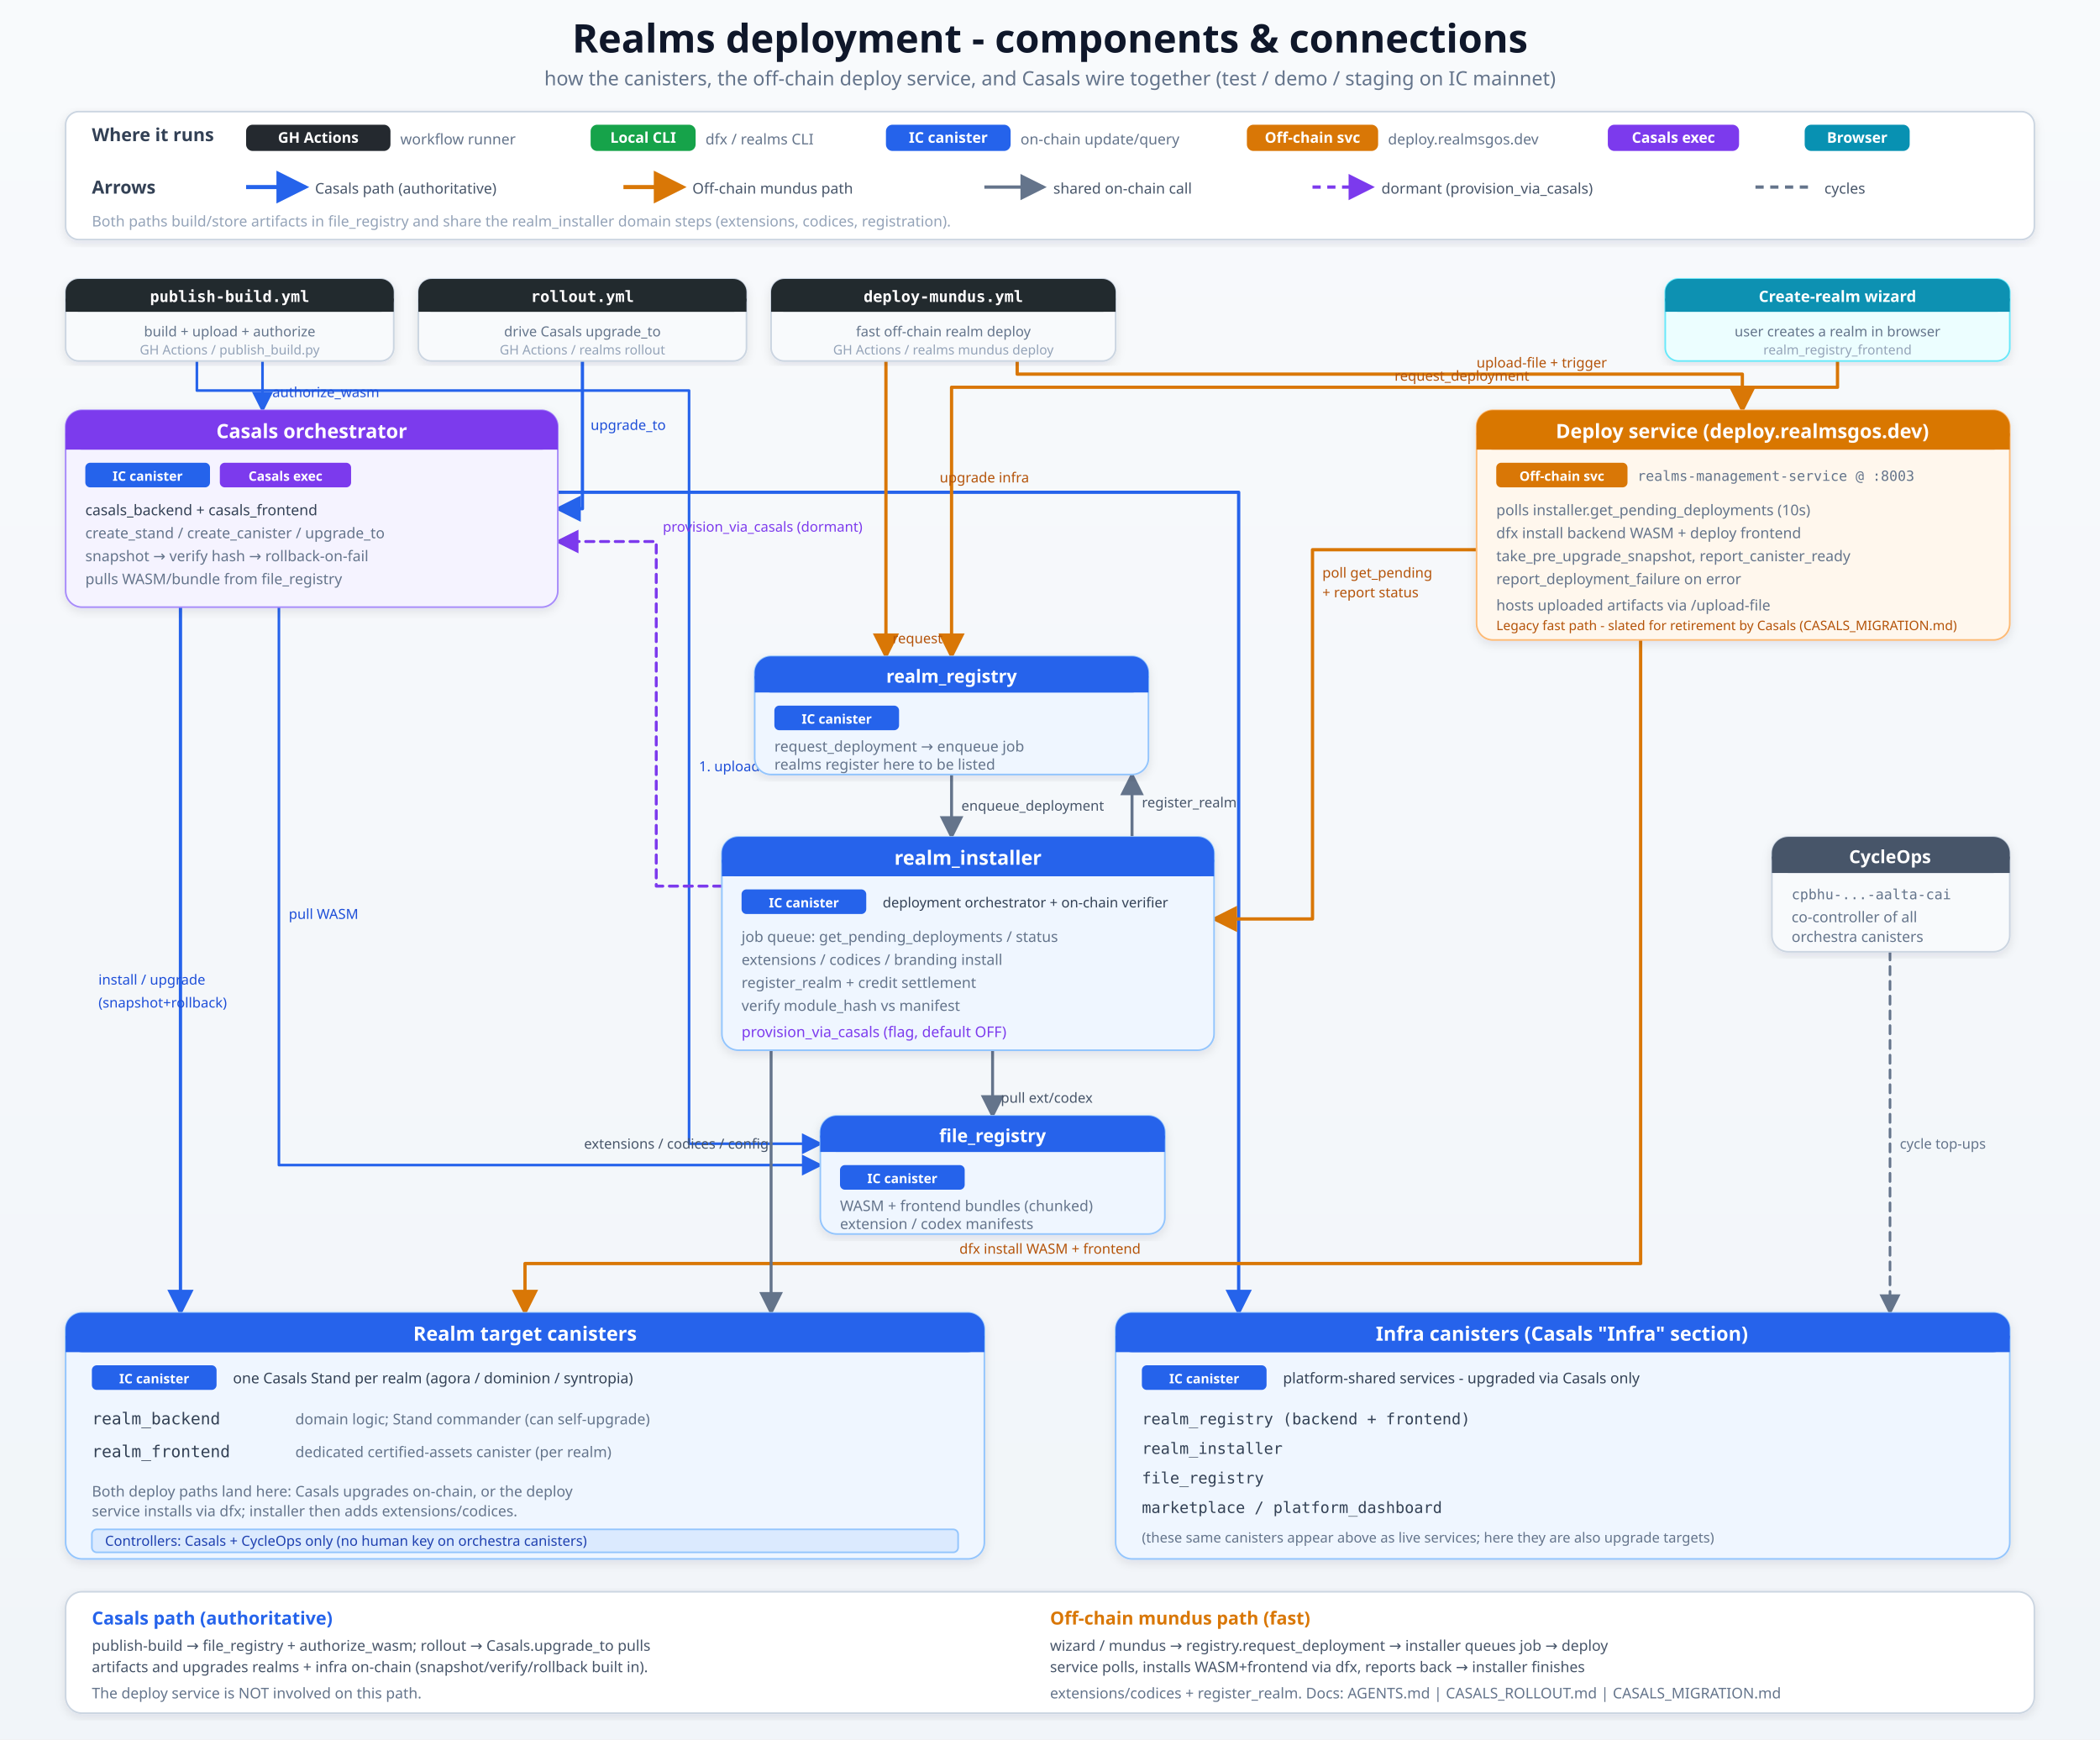
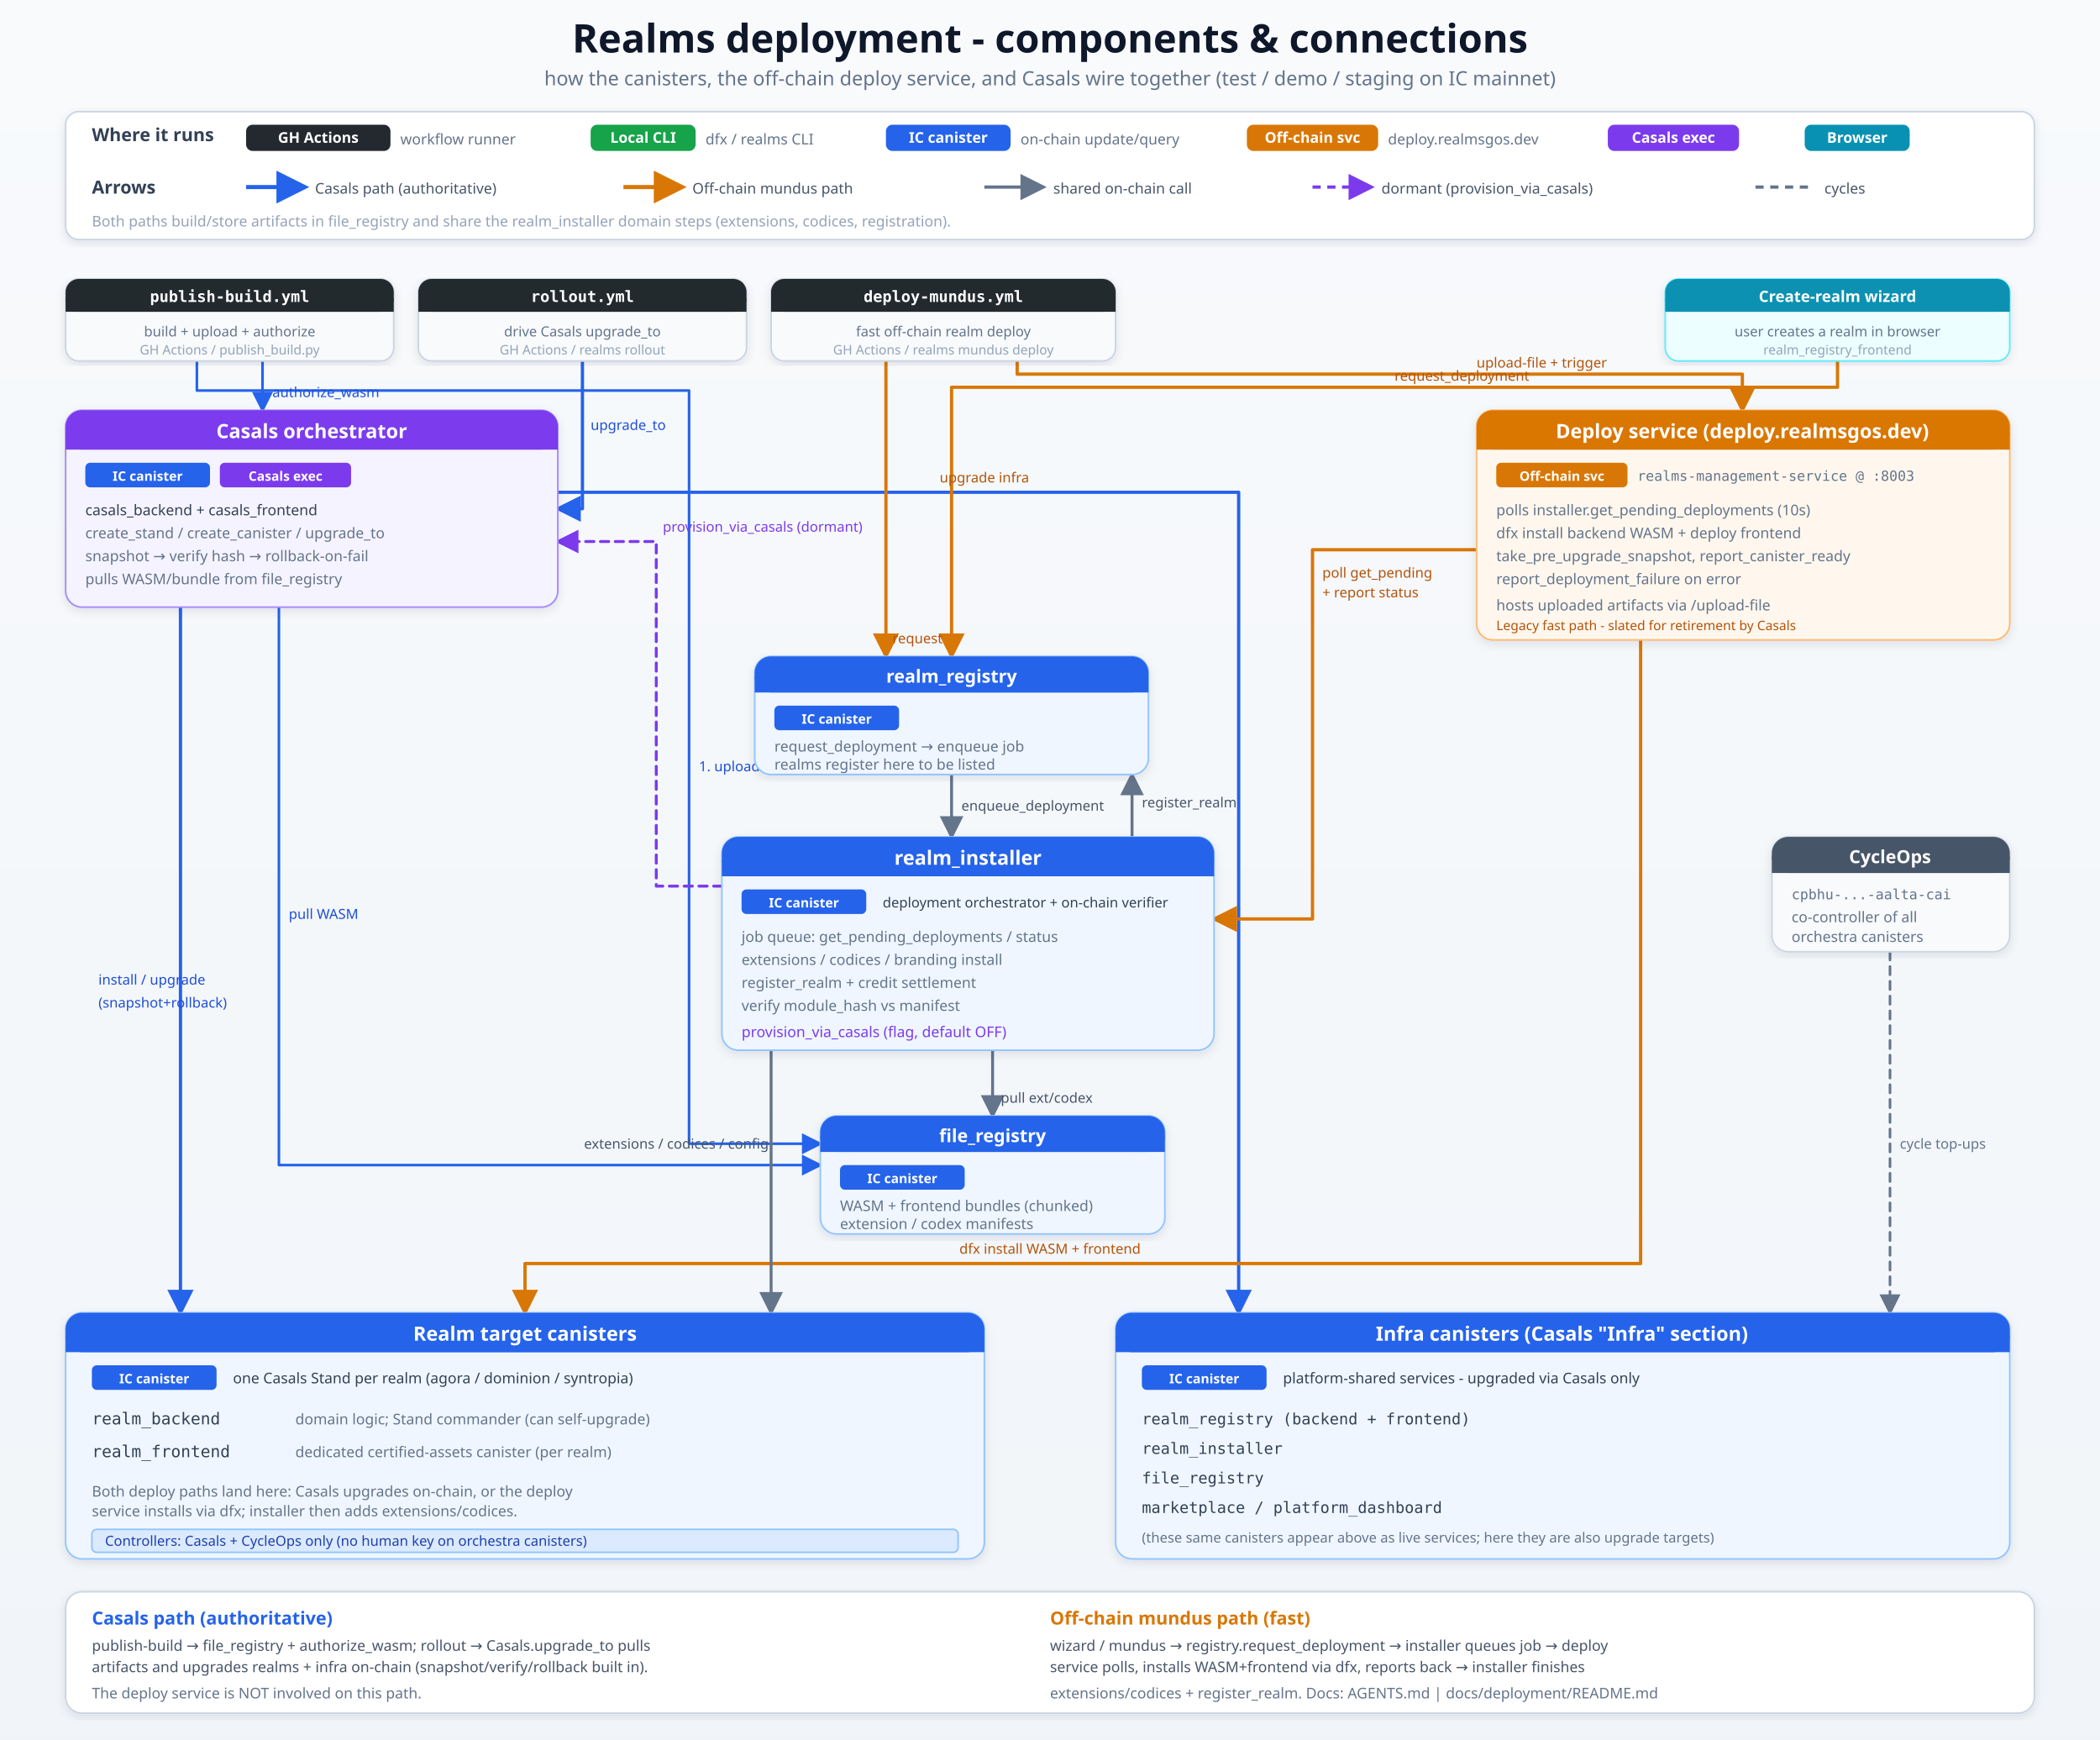
<svg xmlns="http://www.w3.org/2000/svg" width="1280" height="1060" viewBox="0 0 1280 1060">
  <defs>
    <linearGradient id="bg" x1="0" y1="0" x2="0" y2="1">
      <stop offset="0%" stop-color="#f8fafc" />
      <stop offset="100%" stop-color="#f1f5f9" />
    </linearGradient>
    <filter id="shadow" x="-6%" y="-6%" width="112%" height="112%">
      <feDropShadow dx="0" dy="2" stdDeviation="3" flood-color="#0f172a" flood-opacity="0.1" />
    </filter>
    <marker id="arrow" markerWidth="8" markerHeight="8" refX="7" refY="4" orient="auto">
      <path d="M0,0 L8,4 L0,8 Z" fill="#64748b" />
    </marker>
    <marker id="arrow-blue" markerWidth="8" markerHeight="8" refX="7" refY="4" orient="auto">
      <path d="M0,0 L8,4 L0,8 Z" fill="#2563eb" />
    </marker>
    <marker id="arrow-amber" markerWidth="8" markerHeight="8" refX="7" refY="4" orient="auto">
      <path d="M0,0 L8,4 L0,8 Z" fill="#d97706" />
    </marker>
    <marker id="arrow-purple" markerWidth="8" markerHeight="8" refX="7" refY="4" orient="auto">
      <path d="M0,0 L8,4 L0,8 Z" fill="#7c3aed" />
    </marker>
  </defs>
  <rect width="1280" height="1060" fill="url(#bg)" />
  <text x="640" y="32" font-size="24" font-weight="700" fill="#0f172a" text-anchor="middle" font-family="system-ui,sans-serif">Realms deployment - components &amp; connections</text>
  <text x="640" y="52" font-size="12" fill="#64748b" text-anchor="middle" font-family="system-ui,sans-serif">how the canisters, the off-chain deploy service, and Casals wire together (test / demo / staging on IC mainnet)</text>
  <g filter="url(#shadow)">
    <rect x="40" y="68" width="1200" height="78" rx="8" fill="#ffffff" stroke="#cbd5e1" />
    <text x="56" y="86" font-size="11" font-weight="700" fill="#334155" font-family="system-ui,sans-serif">Where it runs</text>
  </g>
  <rect x="150" y="76" width="88" height="16" rx="4" fill="#24292f" />
  <text x="194" y="87" font-size="9" font-weight="600" fill="#fff" text-anchor="middle" font-family="system-ui,sans-serif">GH Actions</text>
  <text x="244" y="88" font-size="9" fill="#64748b" font-family="system-ui,sans-serif">workflow runner</text>
  <rect x="360" y="76" width="64" height="16" rx="4" fill="#16a34a" />
  <text x="392" y="87" font-size="9" font-weight="600" fill="#fff" text-anchor="middle" font-family="system-ui,sans-serif">Local CLI</text>
  <text x="430" y="88" font-size="9" fill="#64748b" font-family="system-ui,sans-serif">dfx / realms CLI</text>
  <rect x="540" y="76" width="76" height="16" rx="4" fill="#2563eb" />
  <text x="578" y="87" font-size="9" font-weight="600" fill="#fff" text-anchor="middle" font-family="system-ui,sans-serif">IC canister</text>
  <text x="622" y="88" font-size="9" fill="#64748b" font-family="system-ui,sans-serif">on-chain update/query</text>
  <rect x="760" y="76" width="80" height="16" rx="4" fill="#d97706" />
  <text x="800" y="87" font-size="9" font-weight="600" fill="#fff" text-anchor="middle" font-family="system-ui,sans-serif">Off-chain svc</text>
  <text x="846" y="88" font-size="9" fill="#64748b" font-family="system-ui,sans-serif">deploy.realmsgos.dev</text>
  <rect x="980" y="76" width="80" height="16" rx="4" fill="#7c3aed" />
  <text x="1020" y="87" font-size="9" font-weight="600" fill="#fff" text-anchor="middle" font-family="system-ui,sans-serif">Casals exec</text>
  <rect x="1100" y="76" width="64" height="16" rx="4" fill="#0891b2" />
  <text x="1132" y="87" font-size="9" font-weight="600" fill="#fff" text-anchor="middle" font-family="system-ui,sans-serif">Browser</text>
  <text x="56" y="118" font-size="11" font-weight="700" fill="#334155" font-family="system-ui,sans-serif">Arrows</text>
  <line x1="150" y1="114" x2="186" y2="114" stroke="#2563eb" stroke-width="2.5" marker-end="url(#arrow-blue)" />
  <text x="192" y="118" font-size="9" fill="#475569" font-family="system-ui,sans-serif">Casals path (authoritative)</text>
  <line x1="380" y1="114" x2="416" y2="114" stroke="#d97706" stroke-width="2.5" marker-end="url(#arrow-amber)" />
  <text x="422" y="118" font-size="9" fill="#475569" font-family="system-ui,sans-serif">Off-chain mundus path</text>
  <line x1="600" y1="114" x2="636" y2="114" stroke="#64748b" stroke-width="2" marker-end="url(#arrow)" />
  <text x="642" y="118" font-size="9" fill="#475569" font-family="system-ui,sans-serif">shared on-chain call</text>
  <line x1="800" y1="114" x2="836" y2="114" stroke="#7c3aed" stroke-width="2" stroke-dasharray="5 4" marker-end="url(#arrow-purple)" />
  <text x="842" y="118" font-size="9" fill="#475569" font-family="system-ui,sans-serif">dormant (provision_via_casals)</text>
  <line x1="1070" y1="114" x2="1106" y2="114" stroke="#64748b" stroke-width="2" stroke-dasharray="5 4" />
  <text x="1112" y="118" font-size="9" fill="#475569" font-family="system-ui,sans-serif">cycles</text>
  <text x="56" y="138" font-size="9" fill="#94a3b8" font-family="system-ui,sans-serif">Both paths build/store artifacts in file_registry and share the realm_installer domain steps (extensions, codices, registration).</text>
  <g fill="none" stroke-linecap="round" stroke-linejoin="round">
    <path d="M120,220 L120,238 L420,238 L420,697 L500,697" stroke="#2563eb" stroke-width="1.6" marker-end="url(#arrow-blue)" />
    <path d="M160,220 L160,250" stroke="#2563eb" stroke-width="1.6" marker-end="url(#arrow-blue)" />
    <path d="M355,220 L355,310 L340,310" stroke="#2563eb" stroke-width="2" marker-end="url(#arrow-blue)" />
    <path d="M170,370 L170,710 L500,710" stroke="#2563eb" stroke-width="1.6" marker-end="url(#arrow-blue)" />
    <path d="M110,370 L110,800" stroke="#2563eb" stroke-width="2" marker-end="url(#arrow-blue)" />
    <path d="M340,300 L755,300 L755,800" stroke="#2563eb" stroke-width="2" marker-end="url(#arrow-blue)" />
    <path d="M1120,220 L1120,236 L580,236 L580,400" stroke="#d97706" stroke-width="2" marker-end="url(#arrow-amber)" />
    <path d="M540,220 L540,400" stroke="#d97706" stroke-width="2" marker-end="url(#arrow-amber)" />
    <path d="M620,220 L620,228 L1062,228 L1062,250" stroke="#d97706" stroke-width="2" marker-end="url(#arrow-amber)" />
    <path d="M580,472 L580,510" stroke="#64748b" stroke-width="1.8" marker-end="url(#arrow)" />
    <path d="M900,335 L800,335 L800,560 L740,560" stroke="#d97706" stroke-width="2" marker-end="url(#arrow-amber)" />
    <path d="M1000,390 L1000,770 L320,770 L320,800" stroke="#d97706" stroke-width="2" marker-end="url(#arrow-amber)" />
    <path d="M605,640 L605,680" stroke="#64748b" stroke-width="1.8" marker-end="url(#arrow)" />
    <path d="M470,640 L470,800" stroke="#64748b" stroke-width="1.8" marker-end="url(#arrow)" />
    <path d="M690,510 L690,472" stroke="#64748b" stroke-width="1.8" marker-end="url(#arrow)" />
    <path d="M440,540 L400,540 L400,330 L340,330" stroke="#7c3aed" stroke-width="1.8" stroke-dasharray="5 4" marker-end="url(#arrow-purple)" />
    <path d="M1152,580 L1152,800" stroke="#64748b" stroke-width="1.6" stroke-dasharray="5 4" marker-end="url(#arrow)" />
  </g>
  <text x="426" y="470" font-size="8.5" fill="#1d4ed8" font-family="system-ui,sans-serif">1. upload WASM/bundle</text>
  <text x="166" y="242" font-size="8.5" fill="#1d4ed8" font-family="system-ui,sans-serif">authorize_wasm</text>
  <text x="360" y="262" font-size="8.5" fill="#1d4ed8" font-family="system-ui,sans-serif">upgrade_to</text>
  <text x="176" y="560" font-size="8.5" fill="#1d4ed8" font-family="system-ui,sans-serif">pull WASM</text>
  <text x="60" y="600" font-size="8.5" fill="#1d4ed8" font-family="system-ui,sans-serif">install / upgrade</text>
  <text x="60" y="614" font-size="8.5" fill="#1d4ed8" font-family="system-ui,sans-serif">(snapshot+rollback)</text>
  <text x="600" y="294" font-size="8.5" fill="#b45309" text-anchor="middle" font-family="system-ui,sans-serif">upgrade infra</text>
  <text x="850" y="232" font-size="8.5" fill="#b45309" font-family="system-ui,sans-serif">request_deployment</text>
  <text x="544" y="392" font-size="8.5" fill="#b45309" font-family="system-ui,sans-serif">request</text>
  <text x="900" y="224" font-size="8.5" fill="#b45309" font-family="system-ui,sans-serif">upload-file + trigger</text>
  <text x="586" y="494" font-size="8.5" fill="#475569" font-family="system-ui,sans-serif">enqueue_deployment</text>
  <text x="806" y="352" font-size="8.5" fill="#b45309" font-family="system-ui,sans-serif">poll get_pending</text>
  <text x="806" y="364" font-size="8.5" fill="#b45309" font-family="system-ui,sans-serif">+ report status</text>
  <text x="640" y="764" font-size="8.5" fill="#b45309" text-anchor="middle" font-family="system-ui,sans-serif">dfx install WASM + frontend</text>
  <text x="610" y="672" font-size="8.5" fill="#475569" font-family="system-ui,sans-serif">pull ext/codex</text>
  <text x="356" y="700" font-size="8.5" fill="#475569" font-family="system-ui,sans-serif">extensions / codices / config</text>
  <text x="696" y="492" font-size="8.5" fill="#475569" font-family="system-ui,sans-serif">register_realm</text>
  <text x="404" y="324" font-size="8.5" fill="#7c3aed" font-family="system-ui,sans-serif">provision_via_casals (dormant)</text>
  <text x="1158" y="700" font-size="8.5" fill="#64748b" font-family="system-ui,sans-serif">cycle top-ups</text>
  <g filter="url(#shadow)">
    <rect x="40" y="170" width="200" height="50" rx="8" fill="#f8fafc" stroke="#cbd5e1" />
    <rect x="40" y="170" width="200" height="20" rx="8" fill="#24292f" />
    <rect x="40" y="182" width="200" height="8" fill="#24292f" />
    <text x="140" y="184" font-size="9.5" font-weight="700" fill="#fff" text-anchor="middle" font-family="ui-monospace,monospace">publish-build.yml</text>
    <text x="140" y="205" font-size="8.5" fill="#64748b" text-anchor="middle" font-family="system-ui,sans-serif">build + upload + authorize</text>
    <text x="140" y="216" font-size="8" fill="#94a3b8" text-anchor="middle" font-family="system-ui,sans-serif">GH Actions / publish_build.py</text>
  </g>
  <g filter="url(#shadow)">
    <rect x="255" y="170" width="200" height="50" rx="8" fill="#f8fafc" stroke="#cbd5e1" />
    <rect x="255" y="170" width="200" height="20" rx="8" fill="#24292f" />
    <rect x="255" y="182" width="200" height="8" fill="#24292f" />
    <text x="355" y="184" font-size="9.5" font-weight="700" fill="#fff" text-anchor="middle" font-family="ui-monospace,monospace">rollout.yml</text>
    <text x="355" y="205" font-size="8.5" fill="#64748b" text-anchor="middle" font-family="system-ui,sans-serif">drive Casals upgrade_to</text>
    <text x="355" y="216" font-size="8" fill="#94a3b8" text-anchor="middle" font-family="system-ui,sans-serif">GH Actions / realms rollout</text>
  </g>
  <g filter="url(#shadow)">
    <rect x="470" y="170" width="210" height="50" rx="8" fill="#f8fafc" stroke="#cbd5e1" />
    <rect x="470" y="170" width="210" height="20" rx="8" fill="#24292f" />
    <rect x="470" y="182" width="210" height="8" fill="#24292f" />
    <text x="575" y="184" font-size="9.5" font-weight="700" fill="#fff" text-anchor="middle" font-family="ui-monospace,monospace">deploy-mundus.yml</text>
    <text x="575" y="205" font-size="8.5" fill="#64748b" text-anchor="middle" font-family="system-ui,sans-serif">fast off-chain realm deploy</text>
    <text x="575" y="216" font-size="8" fill="#94a3b8" text-anchor="middle" font-family="system-ui,sans-serif">GH Actions / realms mundus deploy</text>
  </g>
  <g filter="url(#shadow)">
    <rect x="1015" y="170" width="210" height="50" rx="8" fill="#ecfeff" stroke="#67e8f9" />
    <rect x="1015" y="170" width="210" height="20" rx="8" fill="#0891b2" />
    <rect x="1015" y="182" width="210" height="8" fill="#0891b2" />
    <text x="1120" y="184" font-size="9.5" font-weight="700" fill="#fff" text-anchor="middle" font-family="system-ui,sans-serif">Create-realm wizard</text>
    <text x="1120" y="205" font-size="8.5" fill="#64748b" text-anchor="middle" font-family="system-ui,sans-serif">user creates a realm in browser</text>
    <text x="1120" y="216" font-size="8" fill="#94a3b8" text-anchor="middle" font-family="system-ui,sans-serif">realm_registry_frontend</text>
  </g>
  <g filter="url(#shadow)">
    <rect x="40" y="250" width="300" height="120" rx="10" fill="#f5f3ff" stroke="#a78bfa" />
    <rect x="40" y="250" width="300" height="24" rx="10" fill="#7c3aed" />
    <rect x="40" y="264" width="300" height="10" fill="#7c3aed" />
    <text x="190" y="267" font-size="12" font-weight="700" fill="#fff" text-anchor="middle" font-family="system-ui,sans-serif">Casals orchestrator</text>
  </g>
  <rect x="52" y="282" width="76" height="15" rx="3" fill="#2563eb" />
  <text x="90" y="293" font-size="8" font-weight="600" fill="#fff" text-anchor="middle" font-family="system-ui,sans-serif">IC canister</text>
  <rect x="134" y="282" width="80" height="15" rx="3" fill="#7c3aed" />
  <text x="174" y="293" font-size="8" font-weight="600" fill="#fff" text-anchor="middle" font-family="system-ui,sans-serif">Casals exec</text>
  <text x="52" y="314" font-size="9" fill="#334155" font-family="system-ui,sans-serif">casals_backend + casals_frontend</text>
  <text x="52" y="328" font-size="9" fill="#64748b" font-family="system-ui,sans-serif">create_stand / create_canister / upgrade_to</text>
  <text x="52" y="342" font-size="9" fill="#64748b" font-family="system-ui,sans-serif">snapshot → verify hash → rollback-on-fail</text>
  <text x="52" y="356" font-size="9" fill="#64748b" font-family="system-ui,sans-serif">pulls WASM/bundle from file_registry</text>
  <g filter="url(#shadow)">
    <rect x="900" y="250" width="325" height="140" rx="10" fill="#fff7ed" stroke="#fdba74" />
    <rect x="900" y="250" width="325" height="24" rx="10" fill="#d97706" />
    <rect x="900" y="264" width="325" height="10" fill="#d97706" />
    <text x="1062" y="267" font-size="12" font-weight="700" fill="#fff" text-anchor="middle" font-family="system-ui,sans-serif">Deploy service (deploy.realmsgos.dev)</text>
  </g>
  <rect x="912" y="282" width="80" height="15" rx="3" fill="#d97706" />
  <text x="952" y="293" font-size="8" font-weight="600" fill="#fff" text-anchor="middle" font-family="system-ui,sans-serif">Off-chain svc</text>
  <text x="998" y="293" font-size="8.5" fill="#64748b" font-family="ui-monospace,monospace">realms-management-service @ :8003</text>
  <text x="912" y="314" font-size="9" fill="#64748b" font-family="system-ui,sans-serif">polls installer.get_pending_deployments (10s)</text>
  <text x="912" y="328" font-size="9" fill="#64748b" font-family="system-ui,sans-serif">dfx install backend WASM + deploy frontend</text>
  <text x="912" y="342" font-size="9" fill="#64748b" font-family="system-ui,sans-serif">take_pre_upgrade_snapshot, report_canister_ready</text>
  <text x="912" y="356" font-size="9" fill="#64748b" font-family="system-ui,sans-serif">report_deployment_failure on error</text>
  <text x="912" y="372" font-size="9" fill="#64748b" font-family="system-ui,sans-serif">hosts uploaded artifacts via /upload-file</text>
-   <text x="912" y="384" font-size="8" fill="#b45309" font-family="system-ui,sans-serif">Legacy fast path - slated for retirement by Casals (CASALS_MIGRATION.md)</text>
+   <text x="912" y="384" font-size="8" fill="#b45309" font-family="system-ui,sans-serif">Legacy fast path - slated for retirement by Casals</text>
  <g filter="url(#shadow)">
    <rect x="460" y="400" width="240" height="72" rx="10" fill="#eff6ff" stroke="#93c5fd" />
    <rect x="460" y="400" width="240" height="22" rx="10" fill="#2563eb" />
    <rect x="460" y="412" width="240" height="10" fill="#2563eb" />
    <text x="580" y="416" font-size="11" font-weight="700" fill="#fff" text-anchor="middle" font-family="system-ui,sans-serif">realm_registry</text>
  </g>
  <rect x="472" y="430" width="76" height="15" rx="3" fill="#2563eb" />
  <text x="510" y="441" font-size="8" font-weight="600" fill="#fff" text-anchor="middle" font-family="system-ui,sans-serif">IC canister</text>
  <text x="472" y="458" font-size="9" fill="#64748b" font-family="system-ui,sans-serif">request_deployment → enqueue job</text>
  <text x="472" y="469" font-size="9" fill="#64748b" font-family="system-ui,sans-serif">realms register here to be listed</text>
  <g filter="url(#shadow)">
    <rect x="440" y="510" width="300" height="130" rx="10" fill="#eff6ff" stroke="#93c5fd" />
    <rect x="440" y="510" width="300" height="24" rx="10" fill="#2563eb" />
    <rect x="440" y="524" width="300" height="10" fill="#2563eb" />
    <text x="590" y="527" font-size="12" font-weight="700" fill="#fff" text-anchor="middle" font-family="system-ui,sans-serif">realm_installer</text>
  </g>
  <rect x="452" y="542" width="76" height="15" rx="3" fill="#2563eb" />
  <text x="490" y="553" font-size="8" font-weight="600" fill="#fff" text-anchor="middle" font-family="system-ui,sans-serif">IC canister</text>
  <text x="538" y="553" font-size="8.5" fill="#334155" font-family="system-ui,sans-serif">deployment orchestrator + on-chain verifier</text>
  <text x="452" y="574" font-size="9" fill="#64748b" font-family="system-ui,sans-serif">job queue: get_pending_deployments / status</text>
  <text x="452" y="588" font-size="9" fill="#64748b" font-family="system-ui,sans-serif">extensions / codices / branding install</text>
  <text x="452" y="602" font-size="9" fill="#64748b" font-family="system-ui,sans-serif">register_realm + credit settlement</text>
  <text x="452" y="616" font-size="9" fill="#64748b" font-family="system-ui,sans-serif">verify module_hash vs manifest</text>
  <text x="452" y="632" font-size="9" fill="#7c3aed" font-family="system-ui,sans-serif">provision_via_casals (flag, default OFF)</text>
  <g filter="url(#shadow)">
    <rect x="500" y="680" width="210" height="72" rx="10" fill="#eff6ff" stroke="#93c5fd" />
    <rect x="500" y="680" width="210" height="22" rx="10" fill="#2563eb" />
    <rect x="500" y="692" width="210" height="10" fill="#2563eb" />
    <text x="605" y="696" font-size="11" font-weight="700" fill="#fff" text-anchor="middle" font-family="system-ui,sans-serif">file_registry</text>
  </g>
  <rect x="512" y="710" width="76" height="15" rx="3" fill="#2563eb" />
  <text x="550" y="721" font-size="8" font-weight="600" fill="#fff" text-anchor="middle" font-family="system-ui,sans-serif">IC canister</text>
  <text x="512" y="738" font-size="9" fill="#64748b" font-family="system-ui,sans-serif">WASM + frontend bundles (chunked)</text>
  <text x="512" y="749" font-size="9" fill="#64748b" font-family="system-ui,sans-serif">extension / codex manifests</text>
  <g filter="url(#shadow)">
    <rect x="1080" y="510" width="145" height="70" rx="10" fill="#f8fafc" stroke="#cbd5e1" />
    <rect x="1080" y="510" width="145" height="22" rx="10" fill="#475569" />
    <rect x="1080" y="522" width="145" height="10" fill="#475569" />
    <text x="1152" y="526" font-size="11" font-weight="700" fill="#fff" text-anchor="middle" font-family="system-ui,sans-serif">CycleOps</text>
  </g>
  <text x="1092" y="548" font-size="8.5" fill="#64748b" font-family="ui-monospace,monospace">cpbhu-...-aalta-cai</text>
  <text x="1092" y="562" font-size="9" fill="#64748b" font-family="system-ui,sans-serif">co-controller of all</text>
  <text x="1092" y="574" font-size="9" fill="#64748b" font-family="system-ui,sans-serif">orchestra canisters</text>
  <g filter="url(#shadow)">
    <rect x="40" y="800" width="560" height="150" rx="10" fill="#eff6ff" stroke="#93c5fd" />
    <rect x="40" y="800" width="560" height="24" rx="10" fill="#2563eb" />
    <rect x="40" y="814" width="560" height="10" fill="#2563eb" />
    <text x="320" y="817" font-size="12" font-weight="700" fill="#fff" text-anchor="middle" font-family="system-ui,sans-serif">Realm target canisters</text>
  </g>
  <rect x="56" y="832" width="76" height="15" rx="3" fill="#2563eb" />
  <text x="94" y="843" font-size="8" font-weight="600" fill="#fff" text-anchor="middle" font-family="system-ui,sans-serif">IC canister</text>
  <text x="142" y="843" font-size="9" fill="#334155" font-family="system-ui,sans-serif">one Casals Stand per realm (agora / dominion / syntropia)</text>
  <text x="56" y="868" font-size="10" fill="#334155" font-family="ui-monospace,monospace">realm_backend</text>
  <text x="180" y="868" font-size="9" fill="#64748b" font-family="system-ui,sans-serif">domain logic; Stand commander (can self-upgrade)</text>
  <text x="56" y="888" font-size="10" fill="#334155" font-family="ui-monospace,monospace">realm_frontend</text>
  <text x="180" y="888" font-size="9" fill="#64748b" font-family="system-ui,sans-serif">dedicated certified-assets canister (per realm)</text>
  <text x="56" y="912" font-size="9" fill="#64748b" font-family="system-ui,sans-serif">Both deploy paths land here: Casals upgrades on-chain, or the deploy</text>
  <text x="56" y="924" font-size="9" fill="#64748b" font-family="system-ui,sans-serif">service installs via dfx; installer then adds extensions/codices.</text>
  <rect x="56" y="932" width="528" height="14" rx="3" fill="#dbeafe" stroke="#93c5fd" />
  <text x="64" y="942" font-size="8.5" fill="#1e40af" font-family="system-ui,sans-serif">Controllers: Casals + CycleOps only (no human key on orchestra canisters)</text>
  <g filter="url(#shadow)">
    <rect x="680" y="800" width="545" height="150" rx="10" fill="#eff6ff" stroke="#93c5fd" />
    <rect x="680" y="800" width="545" height="24" rx="10" fill="#2563eb" />
    <rect x="680" y="814" width="545" height="10" fill="#2563eb" />
    <text x="952" y="817" font-size="12" font-weight="700" fill="#fff" text-anchor="middle" font-family="system-ui,sans-serif">Infra canisters (Casals "Infra" section)</text>
  </g>
  <rect x="696" y="832" width="76" height="15" rx="3" fill="#2563eb" />
  <text x="734" y="843" font-size="8" font-weight="600" fill="#fff" text-anchor="middle" font-family="system-ui,sans-serif">IC canister</text>
  <text x="782" y="843" font-size="9" fill="#334155" font-family="system-ui,sans-serif">platform-shared services - upgraded via Casals only</text>
  <text x="696" y="868" font-size="9.5" fill="#334155" font-family="ui-monospace,monospace">realm_registry (backend + frontend)</text>
  <text x="696" y="886" font-size="9.5" fill="#334155" font-family="ui-monospace,monospace">realm_installer</text>
  <text x="696" y="904" font-size="9.5" fill="#334155" font-family="ui-monospace,monospace">file_registry</text>
  <text x="696" y="922" font-size="9.5" fill="#334155" font-family="ui-monospace,monospace">marketplace / platform_dashboard</text>
  <text x="696" y="940" font-size="8.5" fill="#64748b" font-family="system-ui,sans-serif">(these same canisters appear above as live services; here they are also upgrade targets)</text>
  <g filter="url(#shadow)">
    <rect x="40" y="970" width="1200" height="74" rx="10" fill="#ffffff" stroke="#cbd5e1" />
  </g>
  <text x="56" y="990" font-size="11" font-weight="700" fill="#2563eb" font-family="system-ui,sans-serif">Casals path (authoritative)</text>
  <text x="56" y="1006" font-size="9" fill="#475569" font-family="system-ui,sans-serif">publish-build → file_registry + authorize_wasm; rollout → Casals.upgrade_to pulls</text>
  <text x="56" y="1019" font-size="9" fill="#475569" font-family="system-ui,sans-serif">artifacts and upgrades realms + infra on-chain (snapshot/verify/rollback built in).</text>
  <text x="56" y="1035" font-size="9" fill="#64748b" font-family="system-ui,sans-serif">The deploy service is NOT involved on this path.</text>
  <text x="640" y="990" font-size="11" font-weight="700" fill="#d97706" font-family="system-ui,sans-serif">Off-chain mundus path (fast)</text>
  <text x="640" y="1006" font-size="9" fill="#475569" font-family="system-ui,sans-serif">wizard / mundus → registry.request_deployment → installer queues job → deploy</text>
  <text x="640" y="1019" font-size="9" fill="#475569" font-family="system-ui,sans-serif">service polls, installs WASM+frontend via dfx, reports back → installer finishes</text>
-   <text x="640" y="1035" font-size="9" fill="#64748b" font-family="system-ui,sans-serif">extensions/codices + register_realm. Docs: AGENTS.md | CASALS_ROLLOUT.md | CASALS_MIGRATION.md</text>
+   <text x="640" y="1035" font-size="9" fill="#64748b" font-family="system-ui,sans-serif">extensions/codices + register_realm. Docs: AGENTS.md | docs/deployment/README.md</text>
</svg>
